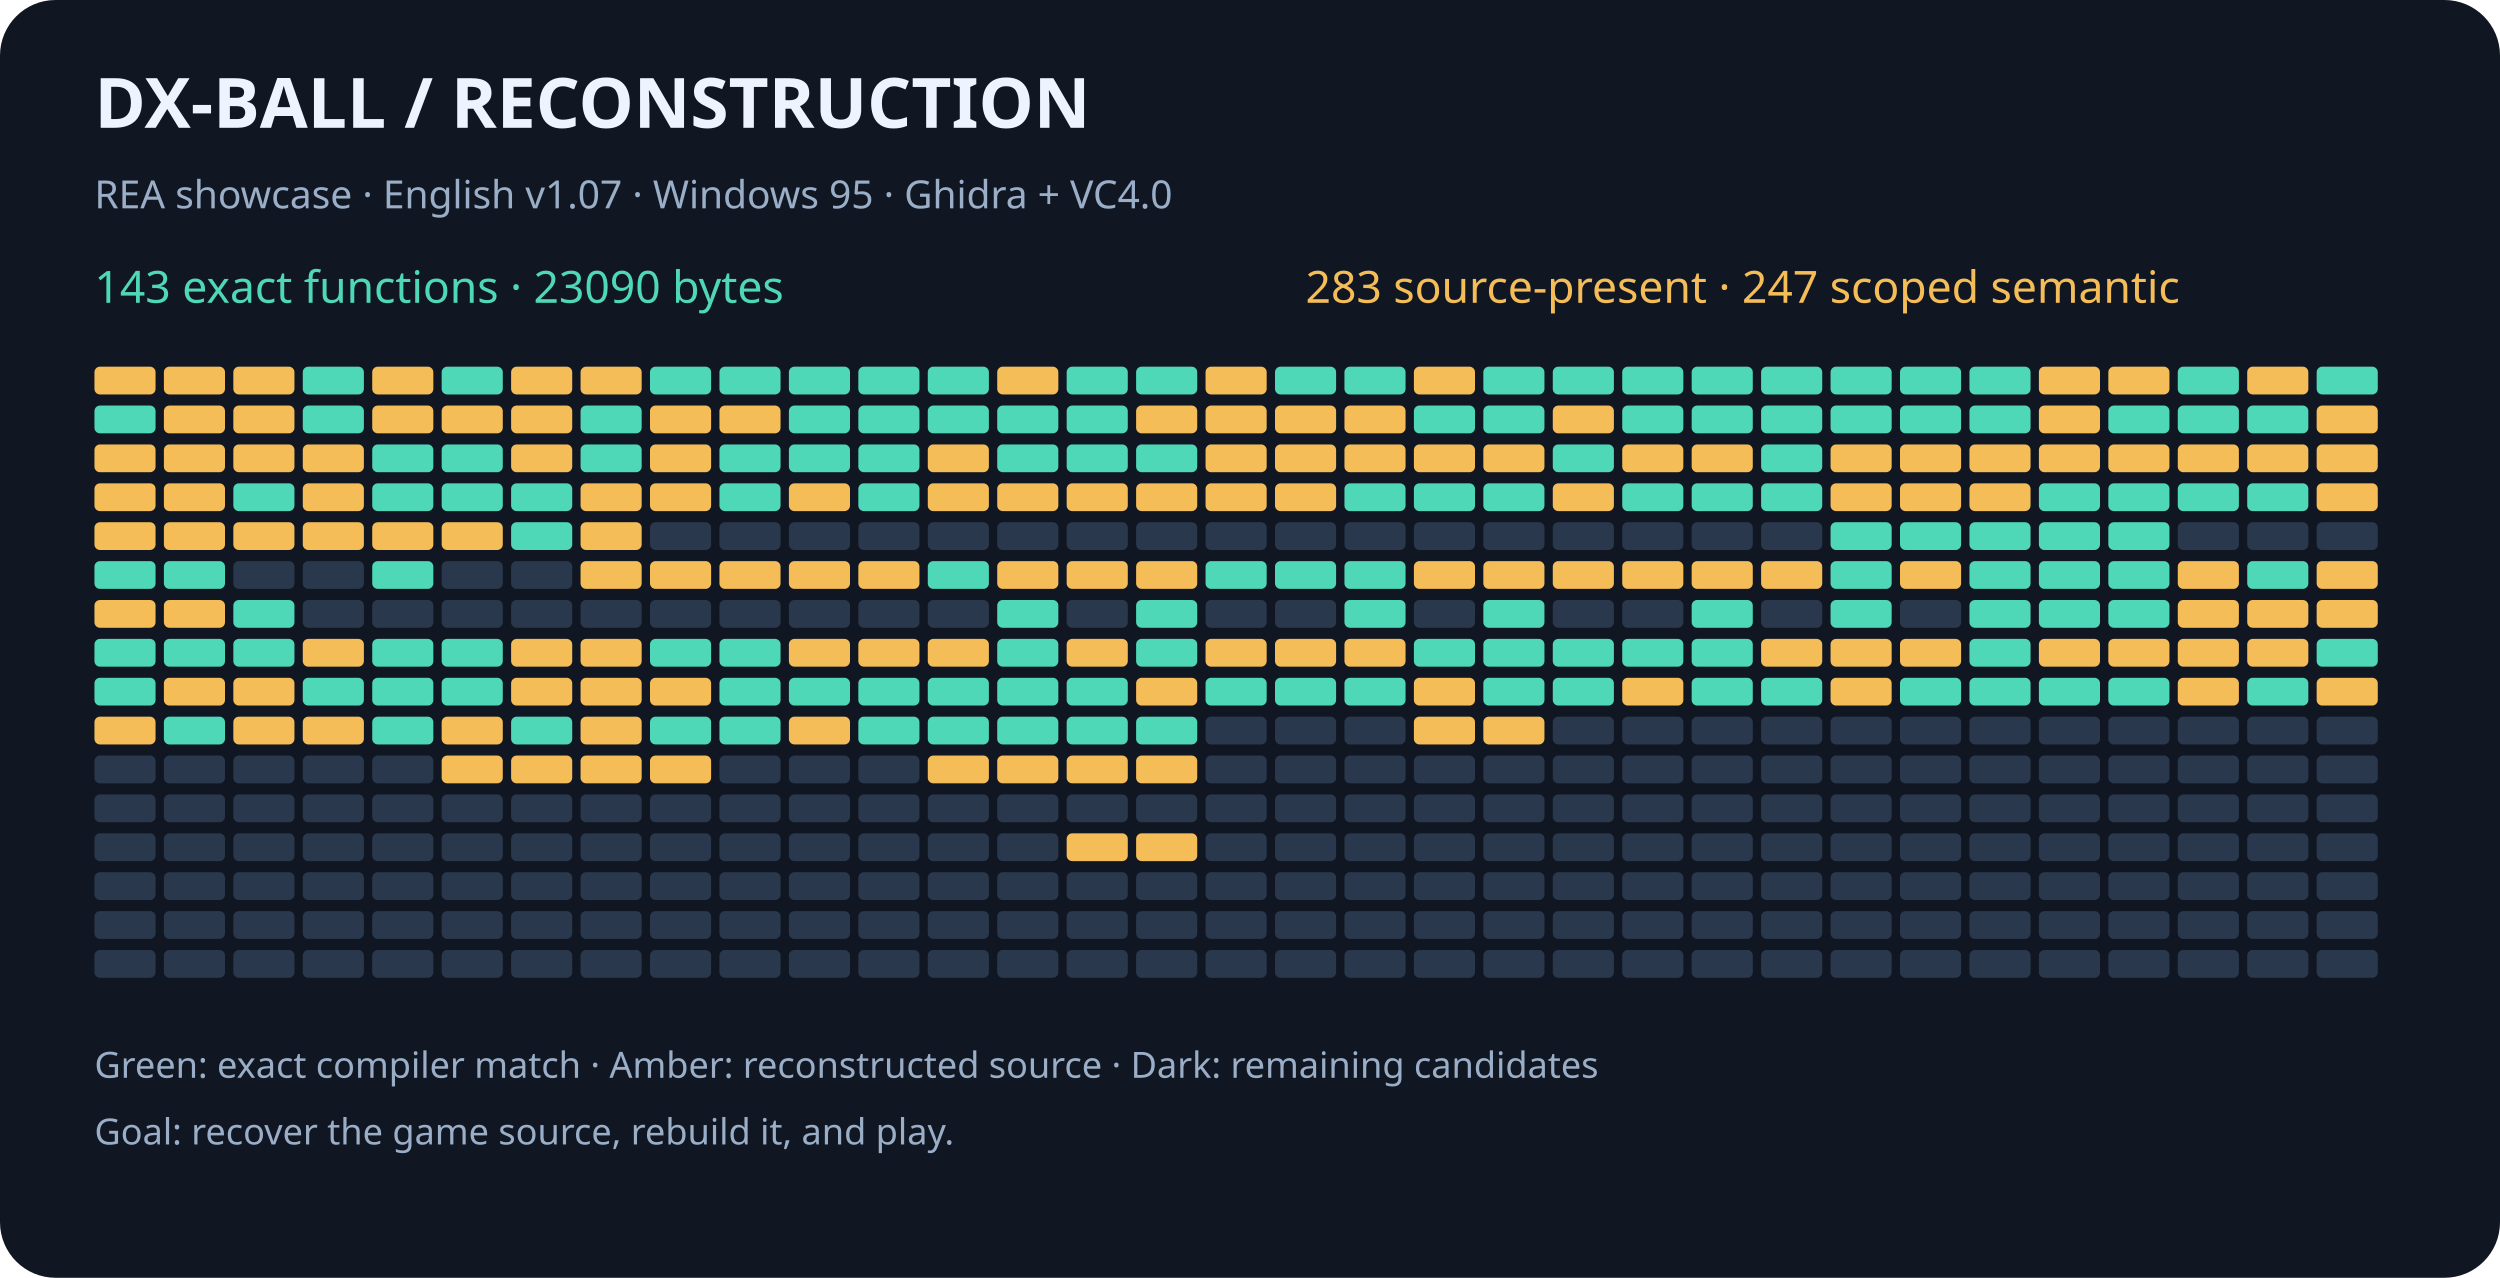
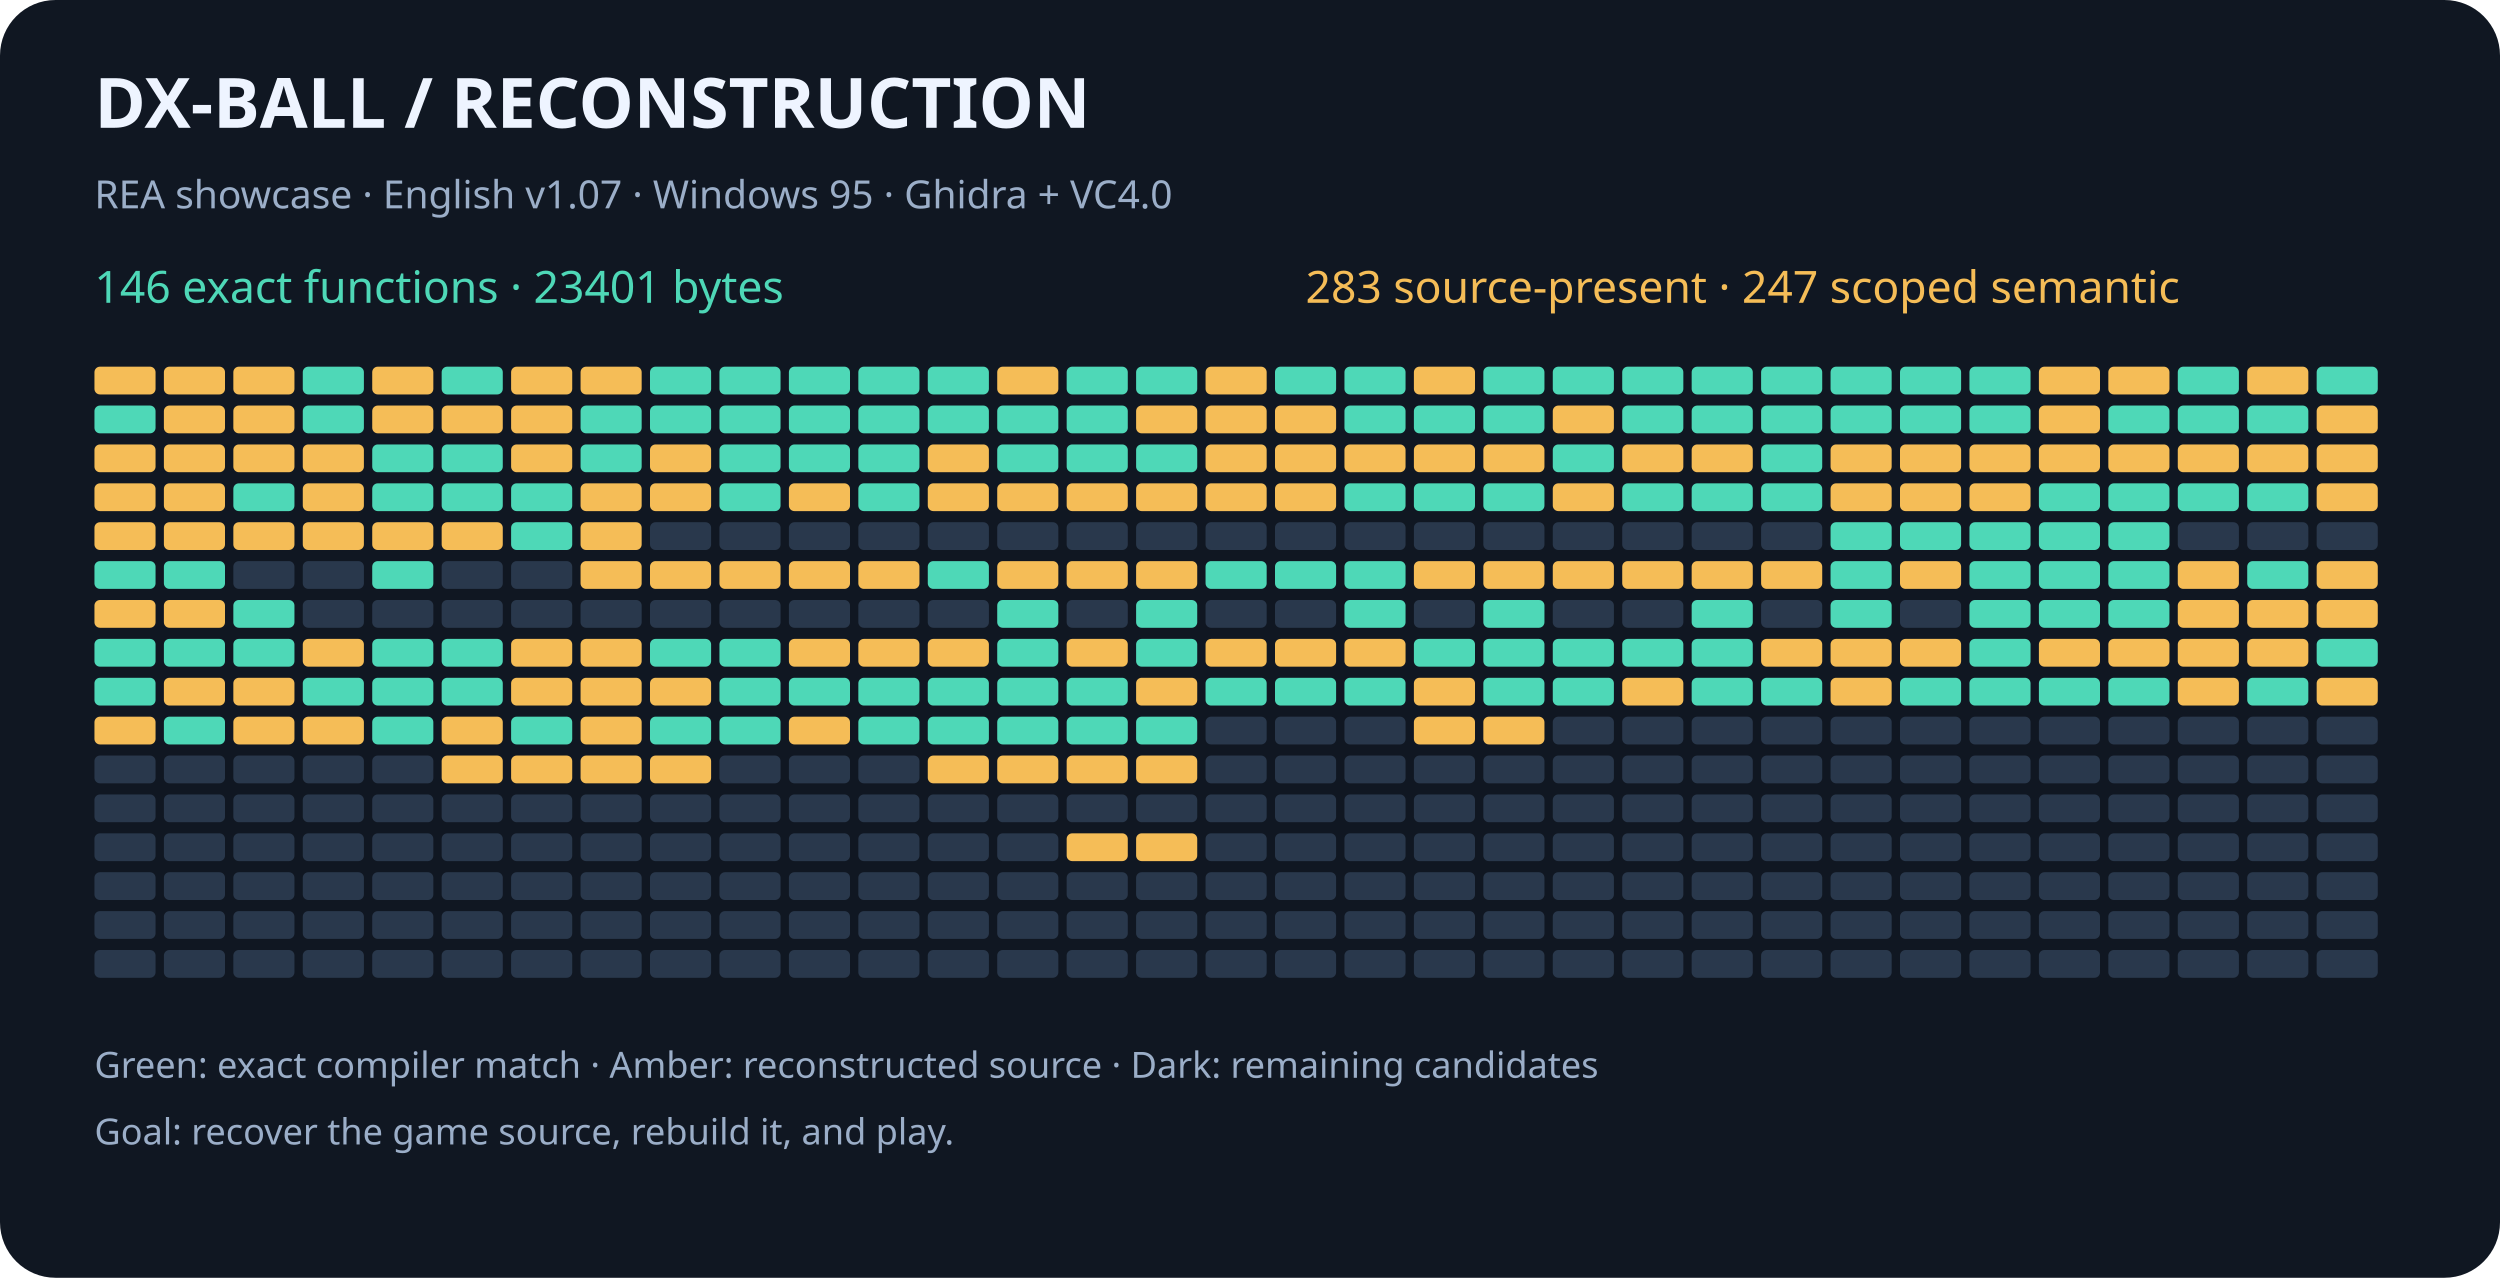
<svg xmlns="http://www.w3.org/2000/svg" width="900" height="460" viewBox="0 0 900 460" role="img" aria-labelledby="title desc">
  <rect width="900" height="460" rx="20" fill="#101722" />
  <g font-family="sans-serif">
    <text x="34" y="46" fill="#eef4ff" font-size="25" font-weight="bold">DX-BALL  /  RECONSTRUCTION</text>
    <text x="34" y="75" fill="#9baec8" font-size="14">REA showcase · English v1.07 · Windows 95 · Ghidra + VC4.0</text>
-     <text x="34" y="109" fill="#4ed8b7" font-size="16">143 exact functions · 23090 bytes</text>
+     <text x="34" y="109" fill="#4ed8b7" font-size="16">146 exact functions · 23401 bytes</text>
    <text x="470" y="109" fill="#f5bd57" font-size="16">283 source-present · 247 scoped semantic</text>
    <rect x="34" y="132" width="22" height="10" rx="2" fill="#f5bd57" />
    <rect x="59" y="132" width="22" height="10" rx="2" fill="#f5bd57" />
    <rect x="84" y="132" width="22" height="10" rx="2" fill="#f5bd57" />
    <rect x="109" y="132" width="22" height="10" rx="2" fill="#4ed8b7" />
    <rect x="134" y="132" width="22" height="10" rx="2" fill="#f5bd57" />
    <rect x="159" y="132" width="22" height="10" rx="2" fill="#4ed8b7" />
    <rect x="184" y="132" width="22" height="10" rx="2" fill="#f5bd57" />
    <rect x="209" y="132" width="22" height="10" rx="2" fill="#f5bd57" />
    <rect x="234" y="132" width="22" height="10" rx="2" fill="#4ed8b7" />
    <rect x="259" y="132" width="22" height="10" rx="2" fill="#4ed8b7" />
    <rect x="284" y="132" width="22" height="10" rx="2" fill="#4ed8b7" />
    <rect x="309" y="132" width="22" height="10" rx="2" fill="#4ed8b7" />
    <rect x="334" y="132" width="22" height="10" rx="2" fill="#4ed8b7" />
    <rect x="359" y="132" width="22" height="10" rx="2" fill="#f5bd57" />
    <rect x="384" y="132" width="22" height="10" rx="2" fill="#4ed8b7" />
    <rect x="409" y="132" width="22" height="10" rx="2" fill="#4ed8b7" />
    <rect x="434" y="132" width="22" height="10" rx="2" fill="#f5bd57" />
    <rect x="459" y="132" width="22" height="10" rx="2" fill="#4ed8b7" />
    <rect x="484" y="132" width="22" height="10" rx="2" fill="#4ed8b7" />
    <rect x="509" y="132" width="22" height="10" rx="2" fill="#f5bd57" />
    <rect x="534" y="132" width="22" height="10" rx="2" fill="#4ed8b7" />
    <rect x="559" y="132" width="22" height="10" rx="2" fill="#4ed8b7" />
    <rect x="584" y="132" width="22" height="10" rx="2" fill="#4ed8b7" />
    <rect x="609" y="132" width="22" height="10" rx="2" fill="#4ed8b7" />
    <rect x="634" y="132" width="22" height="10" rx="2" fill="#4ed8b7" />
    <rect x="659" y="132" width="22" height="10" rx="2" fill="#4ed8b7" />
    <rect x="684" y="132" width="22" height="10" rx="2" fill="#4ed8b7" />
    <rect x="709" y="132" width="22" height="10" rx="2" fill="#4ed8b7" />
    <rect x="734" y="132" width="22" height="10" rx="2" fill="#f5bd57" />
    <rect x="759" y="132" width="22" height="10" rx="2" fill="#f5bd57" />
    <rect x="784" y="132" width="22" height="10" rx="2" fill="#4ed8b7" />
    <rect x="809" y="132" width="22" height="10" rx="2" fill="#f5bd57" />
    <rect x="834" y="132" width="22" height="10" rx="2" fill="#4ed8b7" />
    <rect x="34" y="146" width="22" height="10" rx="2" fill="#4ed8b7" />
    <rect x="59" y="146" width="22" height="10" rx="2" fill="#f5bd57" />
    <rect x="84" y="146" width="22" height="10" rx="2" fill="#f5bd57" />
    <rect x="109" y="146" width="22" height="10" rx="2" fill="#4ed8b7" />
    <rect x="134" y="146" width="22" height="10" rx="2" fill="#f5bd57" />
    <rect x="159" y="146" width="22" height="10" rx="2" fill="#f5bd57" />
    <rect x="184" y="146" width="22" height="10" rx="2" fill="#f5bd57" />
    <rect x="209" y="146" width="22" height="10" rx="2" fill="#4ed8b7" />
-     <rect x="234" y="146" width="22" height="10" rx="2" fill="#f5bd57" />
-     <rect x="259" y="146" width="22" height="10" rx="2" fill="#f5bd57" />
+     <rect x="234" y="146" width="22" height="10" rx="2" fill="#4ed8b7" />
+     <rect x="259" y="146" width="22" height="10" rx="2" fill="#4ed8b7" />
    <rect x="284" y="146" width="22" height="10" rx="2" fill="#4ed8b7" />
    <rect x="309" y="146" width="22" height="10" rx="2" fill="#4ed8b7" />
    <rect x="334" y="146" width="22" height="10" rx="2" fill="#4ed8b7" />
    <rect x="359" y="146" width="22" height="10" rx="2" fill="#4ed8b7" />
    <rect x="384" y="146" width="22" height="10" rx="2" fill="#4ed8b7" />
    <rect x="409" y="146" width="22" height="10" rx="2" fill="#f5bd57" />
    <rect x="434" y="146" width="22" height="10" rx="2" fill="#f5bd57" />
    <rect x="459" y="146" width="22" height="10" rx="2" fill="#f5bd57" />
-     <rect x="484" y="146" width="22" height="10" rx="2" fill="#f5bd57" />
+     <rect x="484" y="146" width="22" height="10" rx="2" fill="#4ed8b7" />
    <rect x="509" y="146" width="22" height="10" rx="2" fill="#4ed8b7" />
    <rect x="534" y="146" width="22" height="10" rx="2" fill="#4ed8b7" />
    <rect x="559" y="146" width="22" height="10" rx="2" fill="#f5bd57" />
    <rect x="584" y="146" width="22" height="10" rx="2" fill="#4ed8b7" />
    <rect x="609" y="146" width="22" height="10" rx="2" fill="#4ed8b7" />
    <rect x="634" y="146" width="22" height="10" rx="2" fill="#4ed8b7" />
    <rect x="659" y="146" width="22" height="10" rx="2" fill="#4ed8b7" />
    <rect x="684" y="146" width="22" height="10" rx="2" fill="#4ed8b7" />
    <rect x="709" y="146" width="22" height="10" rx="2" fill="#4ed8b7" />
    <rect x="734" y="146" width="22" height="10" rx="2" fill="#f5bd57" />
    <rect x="759" y="146" width="22" height="10" rx="2" fill="#4ed8b7" />
    <rect x="784" y="146" width="22" height="10" rx="2" fill="#4ed8b7" />
    <rect x="809" y="146" width="22" height="10" rx="2" fill="#4ed8b7" />
    <rect x="834" y="146" width="22" height="10" rx="2" fill="#f5bd57" />
    <rect x="34" y="160" width="22" height="10" rx="2" fill="#f5bd57" />
    <rect x="59" y="160" width="22" height="10" rx="2" fill="#f5bd57" />
    <rect x="84" y="160" width="22" height="10" rx="2" fill="#f5bd57" />
    <rect x="109" y="160" width="22" height="10" rx="2" fill="#f5bd57" />
    <rect x="134" y="160" width="22" height="10" rx="2" fill="#4ed8b7" />
    <rect x="159" y="160" width="22" height="10" rx="2" fill="#4ed8b7" />
    <rect x="184" y="160" width="22" height="10" rx="2" fill="#f5bd57" />
    <rect x="209" y="160" width="22" height="10" rx="2" fill="#4ed8b7" />
    <rect x="234" y="160" width="22" height="10" rx="2" fill="#f5bd57" />
    <rect x="259" y="160" width="22" height="10" rx="2" fill="#4ed8b7" />
    <rect x="284" y="160" width="22" height="10" rx="2" fill="#4ed8b7" />
    <rect x="309" y="160" width="22" height="10" rx="2" fill="#4ed8b7" />
    <rect x="334" y="160" width="22" height="10" rx="2" fill="#f5bd57" />
    <rect x="359" y="160" width="22" height="10" rx="2" fill="#4ed8b7" />
    <rect x="384" y="160" width="22" height="10" rx="2" fill="#4ed8b7" />
    <rect x="409" y="160" width="22" height="10" rx="2" fill="#4ed8b7" />
    <rect x="434" y="160" width="22" height="10" rx="2" fill="#f5bd57" />
    <rect x="459" y="160" width="22" height="10" rx="2" fill="#f5bd57" />
    <rect x="484" y="160" width="22" height="10" rx="2" fill="#f5bd57" />
    <rect x="509" y="160" width="22" height="10" rx="2" fill="#f5bd57" />
    <rect x="534" y="160" width="22" height="10" rx="2" fill="#f5bd57" />
    <rect x="559" y="160" width="22" height="10" rx="2" fill="#4ed8b7" />
    <rect x="584" y="160" width="22" height="10" rx="2" fill="#f5bd57" />
    <rect x="609" y="160" width="22" height="10" rx="2" fill="#f5bd57" />
    <rect x="634" y="160" width="22" height="10" rx="2" fill="#4ed8b7" />
    <rect x="659" y="160" width="22" height="10" rx="2" fill="#f5bd57" />
    <rect x="684" y="160" width="22" height="10" rx="2" fill="#f5bd57" />
    <rect x="709" y="160" width="22" height="10" rx="2" fill="#f5bd57" />
    <rect x="734" y="160" width="22" height="10" rx="2" fill="#f5bd57" />
    <rect x="759" y="160" width="22" height="10" rx="2" fill="#f5bd57" />
    <rect x="784" y="160" width="22" height="10" rx="2" fill="#f5bd57" />
    <rect x="809" y="160" width="22" height="10" rx="2" fill="#f5bd57" />
    <rect x="834" y="160" width="22" height="10" rx="2" fill="#f5bd57" />
    <rect x="34" y="174" width="22" height="10" rx="2" fill="#f5bd57" />
    <rect x="59" y="174" width="22" height="10" rx="2" fill="#f5bd57" />
    <rect x="84" y="174" width="22" height="10" rx="2" fill="#4ed8b7" />
    <rect x="109" y="174" width="22" height="10" rx="2" fill="#f5bd57" />
    <rect x="134" y="174" width="22" height="10" rx="2" fill="#4ed8b7" />
    <rect x="159" y="174" width="22" height="10" rx="2" fill="#4ed8b7" />
    <rect x="184" y="174" width="22" height="10" rx="2" fill="#4ed8b7" />
    <rect x="209" y="174" width="22" height="10" rx="2" fill="#f5bd57" />
    <rect x="234" y="174" width="22" height="10" rx="2" fill="#f5bd57" />
    <rect x="259" y="174" width="22" height="10" rx="2" fill="#4ed8b7" />
    <rect x="284" y="174" width="22" height="10" rx="2" fill="#f5bd57" />
    <rect x="309" y="174" width="22" height="10" rx="2" fill="#4ed8b7" />
    <rect x="334" y="174" width="22" height="10" rx="2" fill="#f5bd57" />
    <rect x="359" y="174" width="22" height="10" rx="2" fill="#f5bd57" />
    <rect x="384" y="174" width="22" height="10" rx="2" fill="#f5bd57" />
    <rect x="409" y="174" width="22" height="10" rx="2" fill="#f5bd57" />
    <rect x="434" y="174" width="22" height="10" rx="2" fill="#f5bd57" />
    <rect x="459" y="174" width="22" height="10" rx="2" fill="#f5bd57" />
    <rect x="484" y="174" width="22" height="10" rx="2" fill="#4ed8b7" />
    <rect x="509" y="174" width="22" height="10" rx="2" fill="#4ed8b7" />
    <rect x="534" y="174" width="22" height="10" rx="2" fill="#4ed8b7" />
    <rect x="559" y="174" width="22" height="10" rx="2" fill="#f5bd57" />
    <rect x="584" y="174" width="22" height="10" rx="2" fill="#4ed8b7" />
    <rect x="609" y="174" width="22" height="10" rx="2" fill="#4ed8b7" />
    <rect x="634" y="174" width="22" height="10" rx="2" fill="#4ed8b7" />
    <rect x="659" y="174" width="22" height="10" rx="2" fill="#f5bd57" />
    <rect x="684" y="174" width="22" height="10" rx="2" fill="#f5bd57" />
    <rect x="709" y="174" width="22" height="10" rx="2" fill="#f5bd57" />
    <rect x="734" y="174" width="22" height="10" rx="2" fill="#4ed8b7" />
    <rect x="759" y="174" width="22" height="10" rx="2" fill="#4ed8b7" />
    <rect x="784" y="174" width="22" height="10" rx="2" fill="#4ed8b7" />
    <rect x="809" y="174" width="22" height="10" rx="2" fill="#4ed8b7" />
    <rect x="834" y="174" width="22" height="10" rx="2" fill="#f5bd57" />
    <rect x="34" y="188" width="22" height="10" rx="2" fill="#f5bd57" />
    <rect x="59" y="188" width="22" height="10" rx="2" fill="#f5bd57" />
    <rect x="84" y="188" width="22" height="10" rx="2" fill="#f5bd57" />
    <rect x="109" y="188" width="22" height="10" rx="2" fill="#f5bd57" />
    <rect x="134" y="188" width="22" height="10" rx="2" fill="#f5bd57" />
    <rect x="159" y="188" width="22" height="10" rx="2" fill="#f5bd57" />
    <rect x="184" y="188" width="22" height="10" rx="2" fill="#4ed8b7" />
    <rect x="209" y="188" width="22" height="10" rx="2" fill="#f5bd57" />
    <rect x="234" y="188" width="22" height="10" rx="2" fill="#29384c" />
    <rect x="259" y="188" width="22" height="10" rx="2" fill="#29384c" />
    <rect x="284" y="188" width="22" height="10" rx="2" fill="#29384c" />
    <rect x="309" y="188" width="22" height="10" rx="2" fill="#29384c" />
    <rect x="334" y="188" width="22" height="10" rx="2" fill="#29384c" />
    <rect x="359" y="188" width="22" height="10" rx="2" fill="#29384c" />
    <rect x="384" y="188" width="22" height="10" rx="2" fill="#29384c" />
    <rect x="409" y="188" width="22" height="10" rx="2" fill="#29384c" />
    <rect x="434" y="188" width="22" height="10" rx="2" fill="#29384c" />
    <rect x="459" y="188" width="22" height="10" rx="2" fill="#29384c" />
    <rect x="484" y="188" width="22" height="10" rx="2" fill="#29384c" />
    <rect x="509" y="188" width="22" height="10" rx="2" fill="#29384c" />
    <rect x="534" y="188" width="22" height="10" rx="2" fill="#29384c" />
    <rect x="559" y="188" width="22" height="10" rx="2" fill="#29384c" />
    <rect x="584" y="188" width="22" height="10" rx="2" fill="#29384c" />
    <rect x="609" y="188" width="22" height="10" rx="2" fill="#29384c" />
    <rect x="634" y="188" width="22" height="10" rx="2" fill="#29384c" />
    <rect x="659" y="188" width="22" height="10" rx="2" fill="#4ed8b7" />
    <rect x="684" y="188" width="22" height="10" rx="2" fill="#4ed8b7" />
    <rect x="709" y="188" width="22" height="10" rx="2" fill="#4ed8b7" />
    <rect x="734" y="188" width="22" height="10" rx="2" fill="#4ed8b7" />
    <rect x="759" y="188" width="22" height="10" rx="2" fill="#4ed8b7" />
    <rect x="784" y="188" width="22" height="10" rx="2" fill="#29384c" />
    <rect x="809" y="188" width="22" height="10" rx="2" fill="#29384c" />
    <rect x="834" y="188" width="22" height="10" rx="2" fill="#29384c" />
    <rect x="34" y="202" width="22" height="10" rx="2" fill="#4ed8b7" />
    <rect x="59" y="202" width="22" height="10" rx="2" fill="#4ed8b7" />
    <rect x="84" y="202" width="22" height="10" rx="2" fill="#29384c" />
    <rect x="109" y="202" width="22" height="10" rx="2" fill="#29384c" />
    <rect x="134" y="202" width="22" height="10" rx="2" fill="#4ed8b7" />
    <rect x="159" y="202" width="22" height="10" rx="2" fill="#29384c" />
    <rect x="184" y="202" width="22" height="10" rx="2" fill="#29384c" />
    <rect x="209" y="202" width="22" height="10" rx="2" fill="#f5bd57" />
    <rect x="234" y="202" width="22" height="10" rx="2" fill="#f5bd57" />
    <rect x="259" y="202" width="22" height="10" rx="2" fill="#f5bd57" />
    <rect x="284" y="202" width="22" height="10" rx="2" fill="#f5bd57" />
    <rect x="309" y="202" width="22" height="10" rx="2" fill="#f5bd57" />
    <rect x="334" y="202" width="22" height="10" rx="2" fill="#4ed8b7" />
    <rect x="359" y="202" width="22" height="10" rx="2" fill="#f5bd57" />
    <rect x="384" y="202" width="22" height="10" rx="2" fill="#f5bd57" />
    <rect x="409" y="202" width="22" height="10" rx="2" fill="#f5bd57" />
    <rect x="434" y="202" width="22" height="10" rx="2" fill="#4ed8b7" />
    <rect x="459" y="202" width="22" height="10" rx="2" fill="#4ed8b7" />
    <rect x="484" y="202" width="22" height="10" rx="2" fill="#4ed8b7" />
    <rect x="509" y="202" width="22" height="10" rx="2" fill="#f5bd57" />
    <rect x="534" y="202" width="22" height="10" rx="2" fill="#f5bd57" />
    <rect x="559" y="202" width="22" height="10" rx="2" fill="#f5bd57" />
    <rect x="584" y="202" width="22" height="10" rx="2" fill="#f5bd57" />
    <rect x="609" y="202" width="22" height="10" rx="2" fill="#f5bd57" />
    <rect x="634" y="202" width="22" height="10" rx="2" fill="#f5bd57" />
    <rect x="659" y="202" width="22" height="10" rx="2" fill="#4ed8b7" />
    <rect x="684" y="202" width="22" height="10" rx="2" fill="#f5bd57" />
    <rect x="709" y="202" width="22" height="10" rx="2" fill="#4ed8b7" />
    <rect x="734" y="202" width="22" height="10" rx="2" fill="#4ed8b7" />
    <rect x="759" y="202" width="22" height="10" rx="2" fill="#4ed8b7" />
    <rect x="784" y="202" width="22" height="10" rx="2" fill="#f5bd57" />
    <rect x="809" y="202" width="22" height="10" rx="2" fill="#4ed8b7" />
    <rect x="834" y="202" width="22" height="10" rx="2" fill="#f5bd57" />
    <rect x="34" y="216" width="22" height="10" rx="2" fill="#f5bd57" />
    <rect x="59" y="216" width="22" height="10" rx="2" fill="#f5bd57" />
    <rect x="84" y="216" width="22" height="10" rx="2" fill="#4ed8b7" />
    <rect x="109" y="216" width="22" height="10" rx="2" fill="#29384c" />
    <rect x="134" y="216" width="22" height="10" rx="2" fill="#29384c" />
    <rect x="159" y="216" width="22" height="10" rx="2" fill="#29384c" />
    <rect x="184" y="216" width="22" height="10" rx="2" fill="#29384c" />
    <rect x="209" y="216" width="22" height="10" rx="2" fill="#29384c" />
    <rect x="234" y="216" width="22" height="10" rx="2" fill="#29384c" />
    <rect x="259" y="216" width="22" height="10" rx="2" fill="#29384c" />
    <rect x="284" y="216" width="22" height="10" rx="2" fill="#29384c" />
    <rect x="309" y="216" width="22" height="10" rx="2" fill="#29384c" />
    <rect x="334" y="216" width="22" height="10" rx="2" fill="#29384c" />
    <rect x="359" y="216" width="22" height="10" rx="2" fill="#4ed8b7" />
    <rect x="384" y="216" width="22" height="10" rx="2" fill="#29384c" />
    <rect x="409" y="216" width="22" height="10" rx="2" fill="#4ed8b7" />
    <rect x="434" y="216" width="22" height="10" rx="2" fill="#29384c" />
    <rect x="459" y="216" width="22" height="10" rx="2" fill="#29384c" />
    <rect x="484" y="216" width="22" height="10" rx="2" fill="#4ed8b7" />
    <rect x="509" y="216" width="22" height="10" rx="2" fill="#29384c" />
    <rect x="534" y="216" width="22" height="10" rx="2" fill="#4ed8b7" />
    <rect x="559" y="216" width="22" height="10" rx="2" fill="#29384c" />
    <rect x="584" y="216" width="22" height="10" rx="2" fill="#29384c" />
    <rect x="609" y="216" width="22" height="10" rx="2" fill="#4ed8b7" />
    <rect x="634" y="216" width="22" height="10" rx="2" fill="#29384c" />
    <rect x="659" y="216" width="22" height="10" rx="2" fill="#4ed8b7" />
    <rect x="684" y="216" width="22" height="10" rx="2" fill="#29384c" />
    <rect x="709" y="216" width="22" height="10" rx="2" fill="#4ed8b7" />
    <rect x="734" y="216" width="22" height="10" rx="2" fill="#4ed8b7" />
    <rect x="759" y="216" width="22" height="10" rx="2" fill="#4ed8b7" />
    <rect x="784" y="216" width="22" height="10" rx="2" fill="#f5bd57" />
    <rect x="809" y="216" width="22" height="10" rx="2" fill="#f5bd57" />
    <rect x="834" y="216" width="22" height="10" rx="2" fill="#f5bd57" />
    <rect x="34" y="230" width="22" height="10" rx="2" fill="#4ed8b7" />
    <rect x="59" y="230" width="22" height="10" rx="2" fill="#4ed8b7" />
    <rect x="84" y="230" width="22" height="10" rx="2" fill="#4ed8b7" />
    <rect x="109" y="230" width="22" height="10" rx="2" fill="#f5bd57" />
    <rect x="134" y="230" width="22" height="10" rx="2" fill="#4ed8b7" />
    <rect x="159" y="230" width="22" height="10" rx="2" fill="#4ed8b7" />
    <rect x="184" y="230" width="22" height="10" rx="2" fill="#f5bd57" />
    <rect x="209" y="230" width="22" height="10" rx="2" fill="#f5bd57" />
    <rect x="234" y="230" width="22" height="10" rx="2" fill="#4ed8b7" />
    <rect x="259" y="230" width="22" height="10" rx="2" fill="#4ed8b7" />
    <rect x="284" y="230" width="22" height="10" rx="2" fill="#f5bd57" />
    <rect x="309" y="230" width="22" height="10" rx="2" fill="#f5bd57" />
    <rect x="334" y="230" width="22" height="10" rx="2" fill="#f5bd57" />
    <rect x="359" y="230" width="22" height="10" rx="2" fill="#4ed8b7" />
    <rect x="384" y="230" width="22" height="10" rx="2" fill="#f5bd57" />
    <rect x="409" y="230" width="22" height="10" rx="2" fill="#4ed8b7" />
    <rect x="434" y="230" width="22" height="10" rx="2" fill="#f5bd57" />
    <rect x="459" y="230" width="22" height="10" rx="2" fill="#f5bd57" />
    <rect x="484" y="230" width="22" height="10" rx="2" fill="#f5bd57" />
    <rect x="509" y="230" width="22" height="10" rx="2" fill="#4ed8b7" />
    <rect x="534" y="230" width="22" height="10" rx="2" fill="#4ed8b7" />
    <rect x="559" y="230" width="22" height="10" rx="2" fill="#4ed8b7" />
    <rect x="584" y="230" width="22" height="10" rx="2" fill="#4ed8b7" />
    <rect x="609" y="230" width="22" height="10" rx="2" fill="#4ed8b7" />
    <rect x="634" y="230" width="22" height="10" rx="2" fill="#f5bd57" />
    <rect x="659" y="230" width="22" height="10" rx="2" fill="#f5bd57" />
    <rect x="684" y="230" width="22" height="10" rx="2" fill="#f5bd57" />
    <rect x="709" y="230" width="22" height="10" rx="2" fill="#4ed8b7" />
    <rect x="734" y="230" width="22" height="10" rx="2" fill="#f5bd57" />
    <rect x="759" y="230" width="22" height="10" rx="2" fill="#f5bd57" />
    <rect x="784" y="230" width="22" height="10" rx="2" fill="#f5bd57" />
    <rect x="809" y="230" width="22" height="10" rx="2" fill="#f5bd57" />
    <rect x="834" y="230" width="22" height="10" rx="2" fill="#4ed8b7" />
    <rect x="34" y="244" width="22" height="10" rx="2" fill="#4ed8b7" />
    <rect x="59" y="244" width="22" height="10" rx="2" fill="#f5bd57" />
    <rect x="84" y="244" width="22" height="10" rx="2" fill="#f5bd57" />
    <rect x="109" y="244" width="22" height="10" rx="2" fill="#4ed8b7" />
    <rect x="134" y="244" width="22" height="10" rx="2" fill="#4ed8b7" />
    <rect x="159" y="244" width="22" height="10" rx="2" fill="#4ed8b7" />
    <rect x="184" y="244" width="22" height="10" rx="2" fill="#f5bd57" />
    <rect x="209" y="244" width="22" height="10" rx="2" fill="#f5bd57" />
    <rect x="234" y="244" width="22" height="10" rx="2" fill="#f5bd57" />
    <rect x="259" y="244" width="22" height="10" rx="2" fill="#4ed8b7" />
    <rect x="284" y="244" width="22" height="10" rx="2" fill="#4ed8b7" />
    <rect x="309" y="244" width="22" height="10" rx="2" fill="#4ed8b7" />
    <rect x="334" y="244" width="22" height="10" rx="2" fill="#4ed8b7" />
    <rect x="359" y="244" width="22" height="10" rx="2" fill="#4ed8b7" />
    <rect x="384" y="244" width="22" height="10" rx="2" fill="#4ed8b7" />
    <rect x="409" y="244" width="22" height="10" rx="2" fill="#f5bd57" />
    <rect x="434" y="244" width="22" height="10" rx="2" fill="#4ed8b7" />
    <rect x="459" y="244" width="22" height="10" rx="2" fill="#4ed8b7" />
    <rect x="484" y="244" width="22" height="10" rx="2" fill="#4ed8b7" />
    <rect x="509" y="244" width="22" height="10" rx="2" fill="#f5bd57" />
    <rect x="534" y="244" width="22" height="10" rx="2" fill="#4ed8b7" />
    <rect x="559" y="244" width="22" height="10" rx="2" fill="#4ed8b7" />
    <rect x="584" y="244" width="22" height="10" rx="2" fill="#f5bd57" />
    <rect x="609" y="244" width="22" height="10" rx="2" fill="#4ed8b7" />
    <rect x="634" y="244" width="22" height="10" rx="2" fill="#4ed8b7" />
    <rect x="659" y="244" width="22" height="10" rx="2" fill="#f5bd57" />
    <rect x="684" y="244" width="22" height="10" rx="2" fill="#4ed8b7" />
    <rect x="709" y="244" width="22" height="10" rx="2" fill="#4ed8b7" />
    <rect x="734" y="244" width="22" height="10" rx="2" fill="#4ed8b7" />
    <rect x="759" y="244" width="22" height="10" rx="2" fill="#4ed8b7" />
    <rect x="784" y="244" width="22" height="10" rx="2" fill="#f5bd57" />
    <rect x="809" y="244" width="22" height="10" rx="2" fill="#4ed8b7" />
    <rect x="834" y="244" width="22" height="10" rx="2" fill="#f5bd57" />
    <rect x="34" y="258" width="22" height="10" rx="2" fill="#f5bd57" />
    <rect x="59" y="258" width="22" height="10" rx="2" fill="#4ed8b7" />
    <rect x="84" y="258" width="22" height="10" rx="2" fill="#f5bd57" />
    <rect x="109" y="258" width="22" height="10" rx="2" fill="#f5bd57" />
    <rect x="134" y="258" width="22" height="10" rx="2" fill="#4ed8b7" />
    <rect x="159" y="258" width="22" height="10" rx="2" fill="#f5bd57" />
    <rect x="184" y="258" width="22" height="10" rx="2" fill="#4ed8b7" />
    <rect x="209" y="258" width="22" height="10" rx="2" fill="#f5bd57" />
    <rect x="234" y="258" width="22" height="10" rx="2" fill="#4ed8b7" />
    <rect x="259" y="258" width="22" height="10" rx="2" fill="#4ed8b7" />
    <rect x="284" y="258" width="22" height="10" rx="2" fill="#f5bd57" />
    <rect x="309" y="258" width="22" height="10" rx="2" fill="#4ed8b7" />
    <rect x="334" y="258" width="22" height="10" rx="2" fill="#4ed8b7" />
    <rect x="359" y="258" width="22" height="10" rx="2" fill="#4ed8b7" />
    <rect x="384" y="258" width="22" height="10" rx="2" fill="#4ed8b7" />
    <rect x="409" y="258" width="22" height="10" rx="2" fill="#4ed8b7" />
    <rect x="434" y="258" width="22" height="10" rx="2" fill="#29384c" />
    <rect x="459" y="258" width="22" height="10" rx="2" fill="#29384c" />
    <rect x="484" y="258" width="22" height="10" rx="2" fill="#29384c" />
    <rect x="509" y="258" width="22" height="10" rx="2" fill="#f5bd57" />
    <rect x="534" y="258" width="22" height="10" rx="2" fill="#f5bd57" />
    <rect x="559" y="258" width="22" height="10" rx="2" fill="#29384c" />
    <rect x="584" y="258" width="22" height="10" rx="2" fill="#29384c" />
    <rect x="609" y="258" width="22" height="10" rx="2" fill="#29384c" />
    <rect x="634" y="258" width="22" height="10" rx="2" fill="#29384c" />
    <rect x="659" y="258" width="22" height="10" rx="2" fill="#29384c" />
    <rect x="684" y="258" width="22" height="10" rx="2" fill="#29384c" />
    <rect x="709" y="258" width="22" height="10" rx="2" fill="#29384c" />
    <rect x="734" y="258" width="22" height="10" rx="2" fill="#29384c" />
    <rect x="759" y="258" width="22" height="10" rx="2" fill="#29384c" />
    <rect x="784" y="258" width="22" height="10" rx="2" fill="#29384c" />
    <rect x="809" y="258" width="22" height="10" rx="2" fill="#29384c" />
    <rect x="834" y="258" width="22" height="10" rx="2" fill="#29384c" />
    <rect x="34" y="272" width="22" height="10" rx="2" fill="#29384c" />
    <rect x="59" y="272" width="22" height="10" rx="2" fill="#29384c" />
    <rect x="84" y="272" width="22" height="10" rx="2" fill="#29384c" />
    <rect x="109" y="272" width="22" height="10" rx="2" fill="#29384c" />
    <rect x="134" y="272" width="22" height="10" rx="2" fill="#29384c" />
    <rect x="159" y="272" width="22" height="10" rx="2" fill="#f5bd57" />
    <rect x="184" y="272" width="22" height="10" rx="2" fill="#f5bd57" />
    <rect x="209" y="272" width="22" height="10" rx="2" fill="#f5bd57" />
    <rect x="234" y="272" width="22" height="10" rx="2" fill="#f5bd57" />
    <rect x="259" y="272" width="22" height="10" rx="2" fill="#29384c" />
    <rect x="284" y="272" width="22" height="10" rx="2" fill="#29384c" />
    <rect x="309" y="272" width="22" height="10" rx="2" fill="#29384c" />
    <rect x="334" y="272" width="22" height="10" rx="2" fill="#f5bd57" />
    <rect x="359" y="272" width="22" height="10" rx="2" fill="#f5bd57" />
    <rect x="384" y="272" width="22" height="10" rx="2" fill="#f5bd57" />
    <rect x="409" y="272" width="22" height="10" rx="2" fill="#f5bd57" />
    <rect x="434" y="272" width="22" height="10" rx="2" fill="#29384c" />
    <rect x="459" y="272" width="22" height="10" rx="2" fill="#29384c" />
    <rect x="484" y="272" width="22" height="10" rx="2" fill="#29384c" />
    <rect x="509" y="272" width="22" height="10" rx="2" fill="#29384c" />
    <rect x="534" y="272" width="22" height="10" rx="2" fill="#29384c" />
    <rect x="559" y="272" width="22" height="10" rx="2" fill="#29384c" />
    <rect x="584" y="272" width="22" height="10" rx="2" fill="#29384c" />
    <rect x="609" y="272" width="22" height="10" rx="2" fill="#29384c" />
    <rect x="634" y="272" width="22" height="10" rx="2" fill="#29384c" />
    <rect x="659" y="272" width="22" height="10" rx="2" fill="#29384c" />
    <rect x="684" y="272" width="22" height="10" rx="2" fill="#29384c" />
    <rect x="709" y="272" width="22" height="10" rx="2" fill="#29384c" />
    <rect x="734" y="272" width="22" height="10" rx="2" fill="#29384c" />
    <rect x="759" y="272" width="22" height="10" rx="2" fill="#29384c" />
    <rect x="784" y="272" width="22" height="10" rx="2" fill="#29384c" />
    <rect x="809" y="272" width="22" height="10" rx="2" fill="#29384c" />
    <rect x="834" y="272" width="22" height="10" rx="2" fill="#29384c" />
    <rect x="34" y="286" width="22" height="10" rx="2" fill="#29384c" />
    <rect x="59" y="286" width="22" height="10" rx="2" fill="#29384c" />
    <rect x="84" y="286" width="22" height="10" rx="2" fill="#29384c" />
    <rect x="109" y="286" width="22" height="10" rx="2" fill="#29384c" />
    <rect x="134" y="286" width="22" height="10" rx="2" fill="#29384c" />
    <rect x="159" y="286" width="22" height="10" rx="2" fill="#29384c" />
    <rect x="184" y="286" width="22" height="10" rx="2" fill="#29384c" />
    <rect x="209" y="286" width="22" height="10" rx="2" fill="#29384c" />
    <rect x="234" y="286" width="22" height="10" rx="2" fill="#29384c" />
    <rect x="259" y="286" width="22" height="10" rx="2" fill="#29384c" />
    <rect x="284" y="286" width="22" height="10" rx="2" fill="#29384c" />
    <rect x="309" y="286" width="22" height="10" rx="2" fill="#29384c" />
    <rect x="334" y="286" width="22" height="10" rx="2" fill="#29384c" />
    <rect x="359" y="286" width="22" height="10" rx="2" fill="#29384c" />
    <rect x="384" y="286" width="22" height="10" rx="2" fill="#29384c" />
    <rect x="409" y="286" width="22" height="10" rx="2" fill="#29384c" />
    <rect x="434" y="286" width="22" height="10" rx="2" fill="#29384c" />
    <rect x="459" y="286" width="22" height="10" rx="2" fill="#29384c" />
    <rect x="484" y="286" width="22" height="10" rx="2" fill="#29384c" />
    <rect x="509" y="286" width="22" height="10" rx="2" fill="#29384c" />
    <rect x="534" y="286" width="22" height="10" rx="2" fill="#29384c" />
    <rect x="559" y="286" width="22" height="10" rx="2" fill="#29384c" />
    <rect x="584" y="286" width="22" height="10" rx="2" fill="#29384c" />
    <rect x="609" y="286" width="22" height="10" rx="2" fill="#29384c" />
    <rect x="634" y="286" width="22" height="10" rx="2" fill="#29384c" />
    <rect x="659" y="286" width="22" height="10" rx="2" fill="#29384c" />
    <rect x="684" y="286" width="22" height="10" rx="2" fill="#29384c" />
    <rect x="709" y="286" width="22" height="10" rx="2" fill="#29384c" />
    <rect x="734" y="286" width="22" height="10" rx="2" fill="#29384c" />
    <rect x="759" y="286" width="22" height="10" rx="2" fill="#29384c" />
    <rect x="784" y="286" width="22" height="10" rx="2" fill="#29384c" />
    <rect x="809" y="286" width="22" height="10" rx="2" fill="#29384c" />
    <rect x="834" y="286" width="22" height="10" rx="2" fill="#29384c" />
    <rect x="34" y="300" width="22" height="10" rx="2" fill="#29384c" />
    <rect x="59" y="300" width="22" height="10" rx="2" fill="#29384c" />
    <rect x="84" y="300" width="22" height="10" rx="2" fill="#29384c" />
    <rect x="109" y="300" width="22" height="10" rx="2" fill="#29384c" />
    <rect x="134" y="300" width="22" height="10" rx="2" fill="#29384c" />
    <rect x="159" y="300" width="22" height="10" rx="2" fill="#29384c" />
    <rect x="184" y="300" width="22" height="10" rx="2" fill="#29384c" />
    <rect x="209" y="300" width="22" height="10" rx="2" fill="#29384c" />
    <rect x="234" y="300" width="22" height="10" rx="2" fill="#29384c" />
    <rect x="259" y="300" width="22" height="10" rx="2" fill="#29384c" />
    <rect x="284" y="300" width="22" height="10" rx="2" fill="#29384c" />
    <rect x="309" y="300" width="22" height="10" rx="2" fill="#29384c" />
    <rect x="334" y="300" width="22" height="10" rx="2" fill="#29384c" />
    <rect x="359" y="300" width="22" height="10" rx="2" fill="#29384c" />
    <rect x="384" y="300" width="22" height="10" rx="2" fill="#f5bd57" />
    <rect x="409" y="300" width="22" height="10" rx="2" fill="#f5bd57" />
    <rect x="434" y="300" width="22" height="10" rx="2" fill="#29384c" />
    <rect x="459" y="300" width="22" height="10" rx="2" fill="#29384c" />
    <rect x="484" y="300" width="22" height="10" rx="2" fill="#29384c" />
    <rect x="509" y="300" width="22" height="10" rx="2" fill="#29384c" />
    <rect x="534" y="300" width="22" height="10" rx="2" fill="#29384c" />
    <rect x="559" y="300" width="22" height="10" rx="2" fill="#29384c" />
    <rect x="584" y="300" width="22" height="10" rx="2" fill="#29384c" />
    <rect x="609" y="300" width="22" height="10" rx="2" fill="#29384c" />
    <rect x="634" y="300" width="22" height="10" rx="2" fill="#29384c" />
    <rect x="659" y="300" width="22" height="10" rx="2" fill="#29384c" />
    <rect x="684" y="300" width="22" height="10" rx="2" fill="#29384c" />
    <rect x="709" y="300" width="22" height="10" rx="2" fill="#29384c" />
    <rect x="734" y="300" width="22" height="10" rx="2" fill="#29384c" />
    <rect x="759" y="300" width="22" height="10" rx="2" fill="#29384c" />
    <rect x="784" y="300" width="22" height="10" rx="2" fill="#29384c" />
    <rect x="809" y="300" width="22" height="10" rx="2" fill="#29384c" />
    <rect x="834" y="300" width="22" height="10" rx="2" fill="#29384c" />
    <rect x="34" y="314" width="22" height="10" rx="2" fill="#29384c" />
    <rect x="59" y="314" width="22" height="10" rx="2" fill="#29384c" />
    <rect x="84" y="314" width="22" height="10" rx="2" fill="#29384c" />
    <rect x="109" y="314" width="22" height="10" rx="2" fill="#29384c" />
    <rect x="134" y="314" width="22" height="10" rx="2" fill="#29384c" />
    <rect x="159" y="314" width="22" height="10" rx="2" fill="#29384c" />
    <rect x="184" y="314" width="22" height="10" rx="2" fill="#29384c" />
    <rect x="209" y="314" width="22" height="10" rx="2" fill="#29384c" />
    <rect x="234" y="314" width="22" height="10" rx="2" fill="#29384c" />
    <rect x="259" y="314" width="22" height="10" rx="2" fill="#29384c" />
    <rect x="284" y="314" width="22" height="10" rx="2" fill="#29384c" />
    <rect x="309" y="314" width="22" height="10" rx="2" fill="#29384c" />
    <rect x="334" y="314" width="22" height="10" rx="2" fill="#29384c" />
    <rect x="359" y="314" width="22" height="10" rx="2" fill="#29384c" />
    <rect x="384" y="314" width="22" height="10" rx="2" fill="#29384c" />
    <rect x="409" y="314" width="22" height="10" rx="2" fill="#29384c" />
    <rect x="434" y="314" width="22" height="10" rx="2" fill="#29384c" />
    <rect x="459" y="314" width="22" height="10" rx="2" fill="#29384c" />
    <rect x="484" y="314" width="22" height="10" rx="2" fill="#29384c" />
    <rect x="509" y="314" width="22" height="10" rx="2" fill="#29384c" />
    <rect x="534" y="314" width="22" height="10" rx="2" fill="#29384c" />
    <rect x="559" y="314" width="22" height="10" rx="2" fill="#29384c" />
    <rect x="584" y="314" width="22" height="10" rx="2" fill="#29384c" />
    <rect x="609" y="314" width="22" height="10" rx="2" fill="#29384c" />
    <rect x="634" y="314" width="22" height="10" rx="2" fill="#29384c" />
    <rect x="659" y="314" width="22" height="10" rx="2" fill="#29384c" />
    <rect x="684" y="314" width="22" height="10" rx="2" fill="#29384c" />
    <rect x="709" y="314" width="22" height="10" rx="2" fill="#29384c" />
    <rect x="734" y="314" width="22" height="10" rx="2" fill="#29384c" />
    <rect x="759" y="314" width="22" height="10" rx="2" fill="#29384c" />
    <rect x="784" y="314" width="22" height="10" rx="2" fill="#29384c" />
    <rect x="809" y="314" width="22" height="10" rx="2" fill="#29384c" />
    <rect x="834" y="314" width="22" height="10" rx="2" fill="#29384c" />
    <rect x="34" y="328" width="22" height="10" rx="2" fill="#29384c" />
    <rect x="59" y="328" width="22" height="10" rx="2" fill="#29384c" />
    <rect x="84" y="328" width="22" height="10" rx="2" fill="#29384c" />
    <rect x="109" y="328" width="22" height="10" rx="2" fill="#29384c" />
    <rect x="134" y="328" width="22" height="10" rx="2" fill="#29384c" />
    <rect x="159" y="328" width="22" height="10" rx="2" fill="#29384c" />
    <rect x="184" y="328" width="22" height="10" rx="2" fill="#29384c" />
    <rect x="209" y="328" width="22" height="10" rx="2" fill="#29384c" />
    <rect x="234" y="328" width="22" height="10" rx="2" fill="#29384c" />
    <rect x="259" y="328" width="22" height="10" rx="2" fill="#29384c" />
    <rect x="284" y="328" width="22" height="10" rx="2" fill="#29384c" />
    <rect x="309" y="328" width="22" height="10" rx="2" fill="#29384c" />
    <rect x="334" y="328" width="22" height="10" rx="2" fill="#29384c" />
    <rect x="359" y="328" width="22" height="10" rx="2" fill="#29384c" />
    <rect x="384" y="328" width="22" height="10" rx="2" fill="#29384c" />
    <rect x="409" y="328" width="22" height="10" rx="2" fill="#29384c" />
    <rect x="434" y="328" width="22" height="10" rx="2" fill="#29384c" />
    <rect x="459" y="328" width="22" height="10" rx="2" fill="#29384c" />
    <rect x="484" y="328" width="22" height="10" rx="2" fill="#29384c" />
    <rect x="509" y="328" width="22" height="10" rx="2" fill="#29384c" />
    <rect x="534" y="328" width="22" height="10" rx="2" fill="#29384c" />
    <rect x="559" y="328" width="22" height="10" rx="2" fill="#29384c" />
    <rect x="584" y="328" width="22" height="10" rx="2" fill="#29384c" />
    <rect x="609" y="328" width="22" height="10" rx="2" fill="#29384c" />
    <rect x="634" y="328" width="22" height="10" rx="2" fill="#29384c" />
    <rect x="659" y="328" width="22" height="10" rx="2" fill="#29384c" />
    <rect x="684" y="328" width="22" height="10" rx="2" fill="#29384c" />
    <rect x="709" y="328" width="22" height="10" rx="2" fill="#29384c" />
    <rect x="734" y="328" width="22" height="10" rx="2" fill="#29384c" />
    <rect x="759" y="328" width="22" height="10" rx="2" fill="#29384c" />
    <rect x="784" y="328" width="22" height="10" rx="2" fill="#29384c" />
    <rect x="809" y="328" width="22" height="10" rx="2" fill="#29384c" />
    <rect x="834" y="328" width="22" height="10" rx="2" fill="#29384c" />
    <rect x="34" y="342" width="22" height="10" rx="2" fill="#29384c" />
    <rect x="59" y="342" width="22" height="10" rx="2" fill="#29384c" />
    <rect x="84" y="342" width="22" height="10" rx="2" fill="#29384c" />
    <rect x="109" y="342" width="22" height="10" rx="2" fill="#29384c" />
    <rect x="134" y="342" width="22" height="10" rx="2" fill="#29384c" />
    <rect x="159" y="342" width="22" height="10" rx="2" fill="#29384c" />
    <rect x="184" y="342" width="22" height="10" rx="2" fill="#29384c" />
    <rect x="209" y="342" width="22" height="10" rx="2" fill="#29384c" />
    <rect x="234" y="342" width="22" height="10" rx="2" fill="#29384c" />
    <rect x="259" y="342" width="22" height="10" rx="2" fill="#29384c" />
    <rect x="284" y="342" width="22" height="10" rx="2" fill="#29384c" />
    <rect x="309" y="342" width="22" height="10" rx="2" fill="#29384c" />
    <rect x="334" y="342" width="22" height="10" rx="2" fill="#29384c" />
    <rect x="359" y="342" width="22" height="10" rx="2" fill="#29384c" />
    <rect x="384" y="342" width="22" height="10" rx="2" fill="#29384c" />
    <rect x="409" y="342" width="22" height="10" rx="2" fill="#29384c" />
    <rect x="434" y="342" width="22" height="10" rx="2" fill="#29384c" />
    <rect x="459" y="342" width="22" height="10" rx="2" fill="#29384c" />
    <rect x="484" y="342" width="22" height="10" rx="2" fill="#29384c" />
    <rect x="509" y="342" width="22" height="10" rx="2" fill="#29384c" />
    <rect x="534" y="342" width="22" height="10" rx="2" fill="#29384c" />
    <rect x="559" y="342" width="22" height="10" rx="2" fill="#29384c" />
    <rect x="584" y="342" width="22" height="10" rx="2" fill="#29384c" />
    <rect x="609" y="342" width="22" height="10" rx="2" fill="#29384c" />
    <rect x="634" y="342" width="22" height="10" rx="2" fill="#29384c" />
    <rect x="659" y="342" width="22" height="10" rx="2" fill="#29384c" />
    <rect x="684" y="342" width="22" height="10" rx="2" fill="#29384c" />
    <rect x="709" y="342" width="22" height="10" rx="2" fill="#29384c" />
    <rect x="734" y="342" width="22" height="10" rx="2" fill="#29384c" />
    <rect x="759" y="342" width="22" height="10" rx="2" fill="#29384c" />
    <rect x="784" y="342" width="22" height="10" rx="2" fill="#29384c" />
    <rect x="809" y="342" width="22" height="10" rx="2" fill="#29384c" />
    <rect x="834" y="342" width="22" height="10" rx="2" fill="#29384c" />
    <text x="34" y="388" fill="#9baec8" font-size="13">Green: exact compiler match · Amber: reconstructed source · Dark: remaining candidates</text>
    <text x="34" y="412" fill="#9baec8" font-size="13">Goal: recover the game source, rebuild it, and play.</text>
  </g>
</svg>
